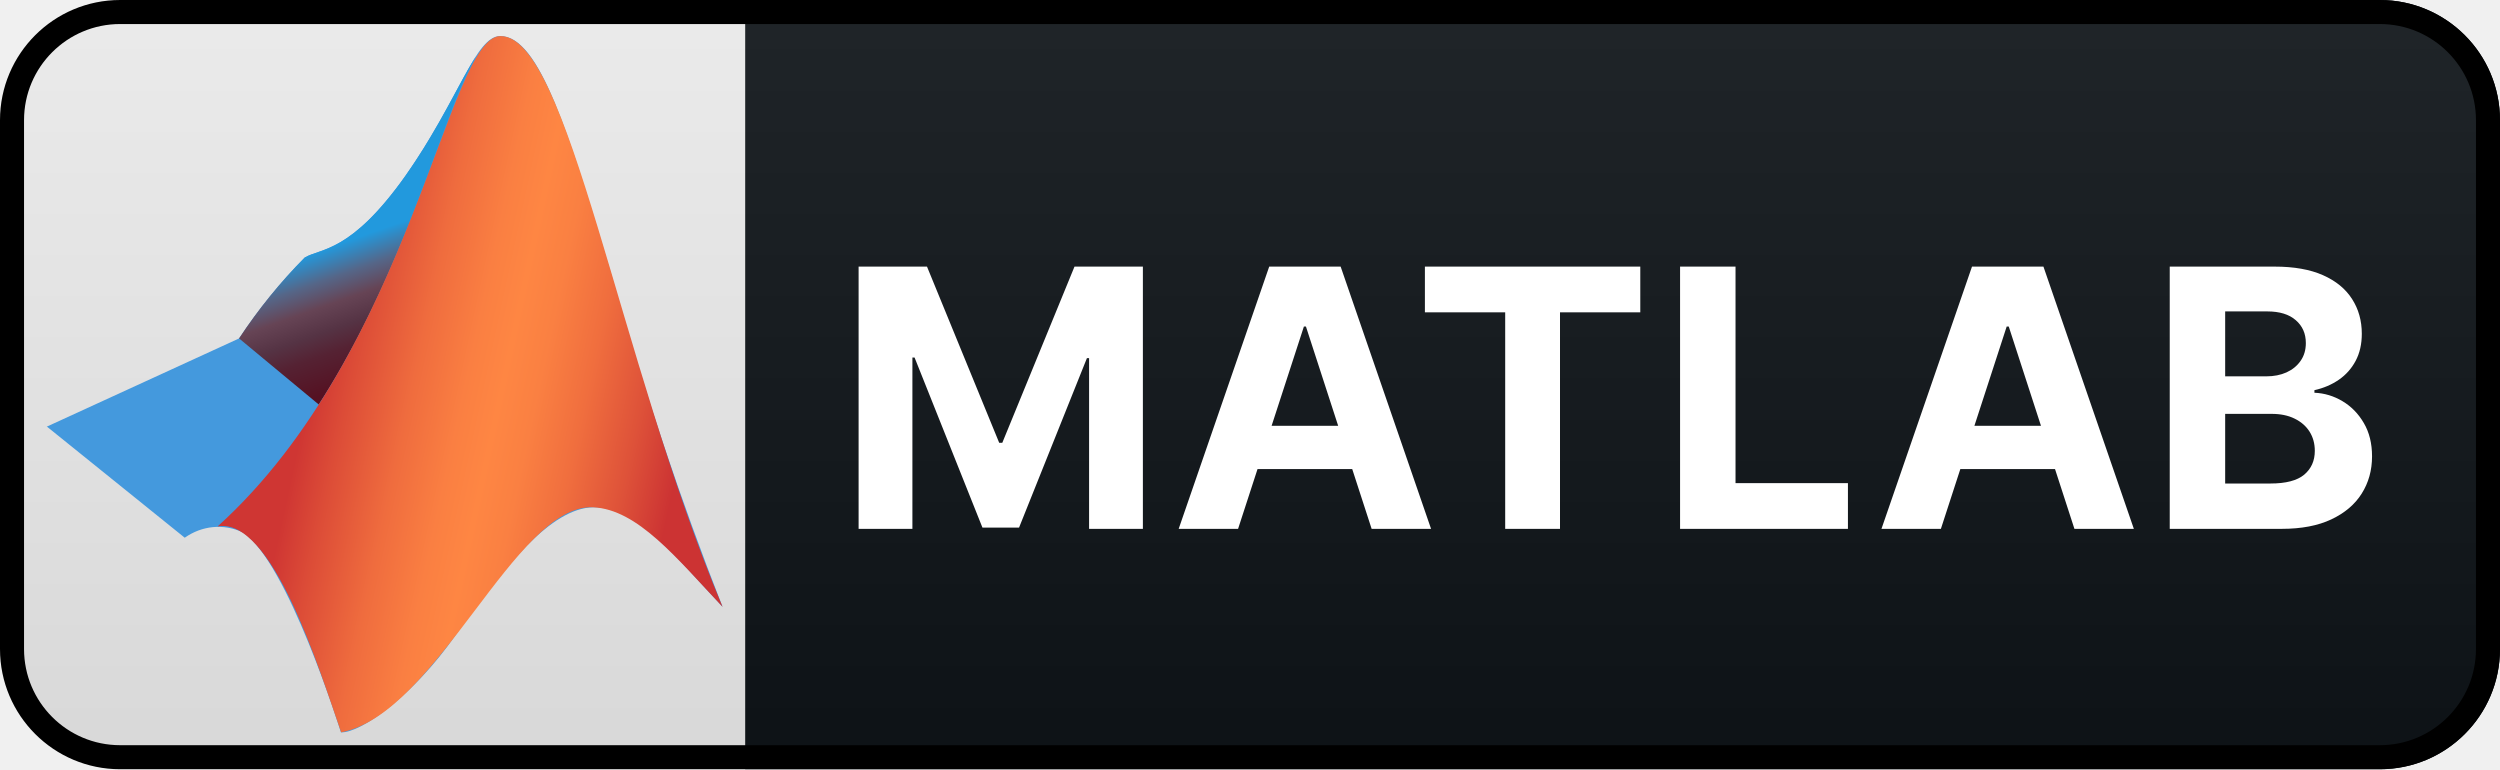
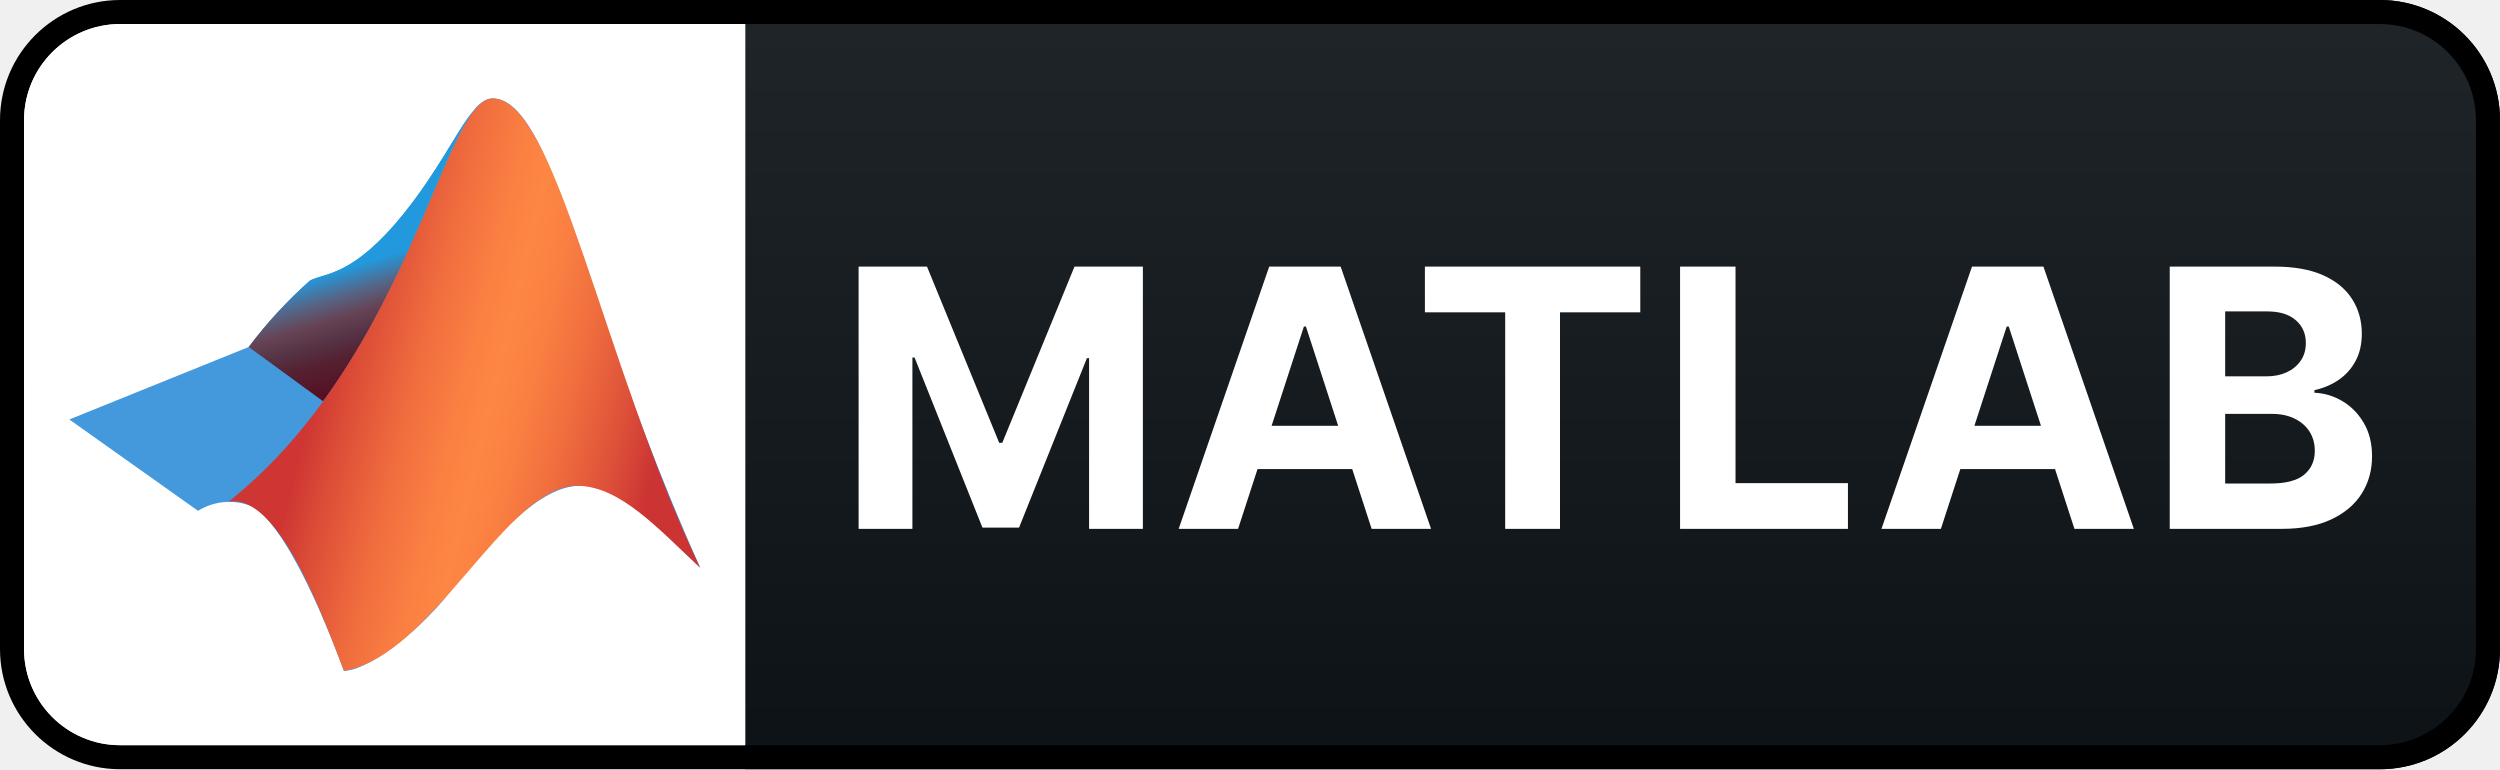
<svg xmlns="http://www.w3.org/2000/svg" width="104" height="32" viewBox="0 0 104 32" fill="none">
  <path d="M99 0H31V32H99C101.761 32 104 29.761 104 27V5C104 2.239 101.761 0 99 0Z" fill="#0F1418" />
  <path d="M5 0.5H99C101.485 0.5 103.5 2.515 103.5 5V27C103.5 29.485 101.485 31.5 99 31.5H5C2.515 31.5 0.5 29.485 0.5 27V5C0.5 2.515 2.515 0.5 5 0.5Z" fill="url(#paint0_linear_20_3)" stroke="black" />
  <path d="M35.718 11.091H38.563L41.567 18.421H41.695L44.699 11.091H47.544V22H45.306V14.899H45.216L42.393 21.947H40.869L38.046 14.873H37.956V22H35.718V11.091ZM51.504 22H49.033L52.799 11.091H55.771L59.532 22H57.06L54.327 13.584H54.242L51.504 22ZM51.35 17.712H57.188V19.512H51.35V17.712ZM59.276 12.992V11.091H68.236V12.992H64.896V22H62.616V12.992H59.276ZM69.891 22V11.091H72.198V20.098H76.874V22H69.891ZM80.741 22H78.269L82.035 11.091H85.007L88.768 22H86.296L83.564 13.584H83.478L80.741 22ZM80.586 17.712H86.424V19.512H80.586V17.712ZM90.261 22V11.091H94.629C95.431 11.091 96.101 11.21 96.637 11.448C97.173 11.686 97.576 12.016 97.846 12.439C98.116 12.858 98.251 13.341 98.251 13.887C98.251 14.314 98.166 14.688 97.995 15.011C97.825 15.331 97.591 15.594 97.292 15.8C96.998 16.002 96.66 16.146 96.28 16.231V16.338C96.696 16.355 97.085 16.473 97.447 16.689C97.812 16.906 98.109 17.209 98.336 17.6C98.564 17.987 98.677 18.449 98.677 18.985C98.677 19.564 98.533 20.081 98.246 20.535C97.962 20.986 97.541 21.343 96.983 21.606C96.426 21.869 95.739 22 94.922 22H90.261ZM92.567 20.114H94.448C95.091 20.114 95.559 19.992 95.854 19.747C96.149 19.498 96.296 19.168 96.296 18.756C96.296 18.454 96.223 18.188 96.078 17.957C95.932 17.726 95.724 17.545 95.454 17.414C95.188 17.282 94.87 17.217 94.501 17.217H92.567V20.114ZM92.567 15.656H94.277C94.593 15.656 94.874 15.601 95.119 15.491C95.368 15.377 95.563 15.217 95.705 15.011C95.85 14.805 95.923 14.559 95.923 14.271C95.923 13.877 95.783 13.559 95.502 13.318C95.225 13.076 94.831 12.955 94.32 12.955H92.567V15.656Z" fill="white" />
-   <g clip-path="url(#clip0_20_3)">
-     <path d="M1.942 17.75L9.945 14.079C10.757 12.859 11.672 11.733 12.676 10.714C13.339 10.315 14.584 10.532 16.864 7.316C19.073 4.18 19.776 1.5 20.81 1.5C22.447 1.5 23.652 5.514 25.479 11.592C26.782 16.235 28.311 20.792 30.058 25.243C28.15 23.224 26.524 21.046 24.666 21.103C22.939 21.149 21.021 23.475 18.922 26.463C17.255 28.858 15.046 30.5 14.182 30.466C14.182 30.466 11.953 23.304 10.085 22.141C9.698 21.961 9.278 21.888 8.861 21.928C8.444 21.967 8.041 22.119 7.685 22.369L1.942 17.739V17.75Z" fill="#4499DD" />
-     <path d="M19.816 2.321C19.143 3.347 18.33 5.229 16.864 7.316C14.584 10.532 13.349 10.315 12.676 10.714C11.667 11.727 10.752 12.854 9.945 14.078L13.259 16.827C16.07 12.47 17.576 7.749 18.751 4.693C19.046 3.869 19.402 3.076 19.816 2.321Z" fill="url(#paint1_linear_20_3)" />
-     <path d="M20.82 1.5C18.631 1.5 17.135 14.592 9.051 21.901C11.321 21.48 13.289 27.877 14.193 30.466C18.209 29.69 21.422 20.966 24.666 21.103C26.524 21.183 28.15 23.224 30.058 25.243C25.7 14.842 23.662 1.5 20.82 1.5Z" fill="url(#paint2_linear_20_3)" />
-   </g>
+   <path d="M1 5C1 2.791 2.791 1 5 1H31V31H5C2.791 31 1 29.209 1 27V5Z" fill="white" />
+   <path d="M2.875 17.453L10.347 14.434C11.105 13.432 11.959 12.506 12.897 11.669C13.516 11.341 14.678 11.519 16.806 8.875C18.869 6.297 19.525 4.094 20.491 4.094C22.019 4.094 23.144 7.394 24.85 12.391C26.067 16.207 27.494 19.954 29.125 23.613C27.344 21.953 25.825 20.163 24.091 20.209C22.478 20.247 20.688 22.159 18.728 24.616C17.172 26.584 15.109 27.934 14.303 27.906C14.303 27.906 12.222 22.019 10.478 21.062C10.116 20.915 9.725 20.855 9.335 20.887C8.946 20.92 8.57 21.044 8.238 21.25L2.875 17.444V17.453Z" fill="#4499DD" />
+   <path d="M19.562 4.769C18.934 5.613 18.175 7.159 16.806 8.875C14.678 11.519 13.525 11.341 12.897 11.669C11.955 12.501 11.1 13.428 10.347 14.434L13.441 16.694C16.066 13.113 17.472 9.231 18.569 6.719C18.843 6.041 19.176 5.389 19.562 4.769Z" fill="url(#paint1_linear_20_3)" />
+   <path d="M20.5 4.094C18.456 4.094 17.059 14.856 9.513 20.866C11.631 20.519 13.469 25.778 14.312 27.906C18.062 27.269 21.062 20.097 24.091 20.209C25.825 20.275 27.344 21.953 29.125 23.613C25.056 15.062 23.153 4.094 20.5 4.094Z" fill="url(#paint2_linear_20_3)" />
  <defs>
    <linearGradient id="paint0_linear_20_3" x1="0" y1="0" x2="0" y2="32" gradientUnits="userSpaceOnUse">
      <stop stop-color="#BBBBBB" stop-opacity="0.1" />
      <stop offset="1" stop-opacity="0.1" />
    </linearGradient>
-     <linearGradient id="paint1_linear_20_3" x1="16.806" y1="15.263" x2="14.546" y2="8.835" gradientUnits="userSpaceOnUse">
+     <linearGradient id="paint1_linear_20_3" x1="16.753" y1="15.409" x2="15.075" y2="9.99" gradientUnits="userSpaceOnUse">
      <stop stop-color="#551122" />
      <stop offset="0.23" stop-color="#552233" />
      <stop offset="0.36" stop-color="#553344" />
      <stop offset="0.51" stop-color="#664455" />
      <stop offset="0.66" stop-color="#556688" />
      <stop offset="0.84" stop-color="#2299DD" />
    </linearGradient>
-     <linearGradient id="paint2_linear_20_3" x1="29.767" y1="19.385" x2="11.458" y2="15.426" gradientUnits="userSpaceOnUse">
+     <linearGradient id="paint2_linear_20_3" x1="28.853" y1="18.797" x2="11.978" y2="14.653" gradientUnits="userSpaceOnUse">
      <stop offset="0.081" stop-color="#CC3333" />
      <stop offset="0.189" stop-color="#DE5239" />
      <stop offset="0.313" stop-color="#F06E3E" />
      <stop offset="0.421" stop-color="#FA8042" />
      <stop offset="0.5" stop-color="#FE8643" />
      <stop offset="0.58" stop-color="#FA7F42" />
      <stop offset="0.696" stop-color="#EF6C3E" />
      <stop offset="0.833" stop-color="#DC4C37" />
      <stop offset="0.916" stop-color="#CF3633" />
    </linearGradient>
-     <clipPath id="clip0_20_3">
-       <rect width="30" height="29" fill="white" transform="translate(1 1.5)" />
-     </clipPath>
  </defs>
</svg>
